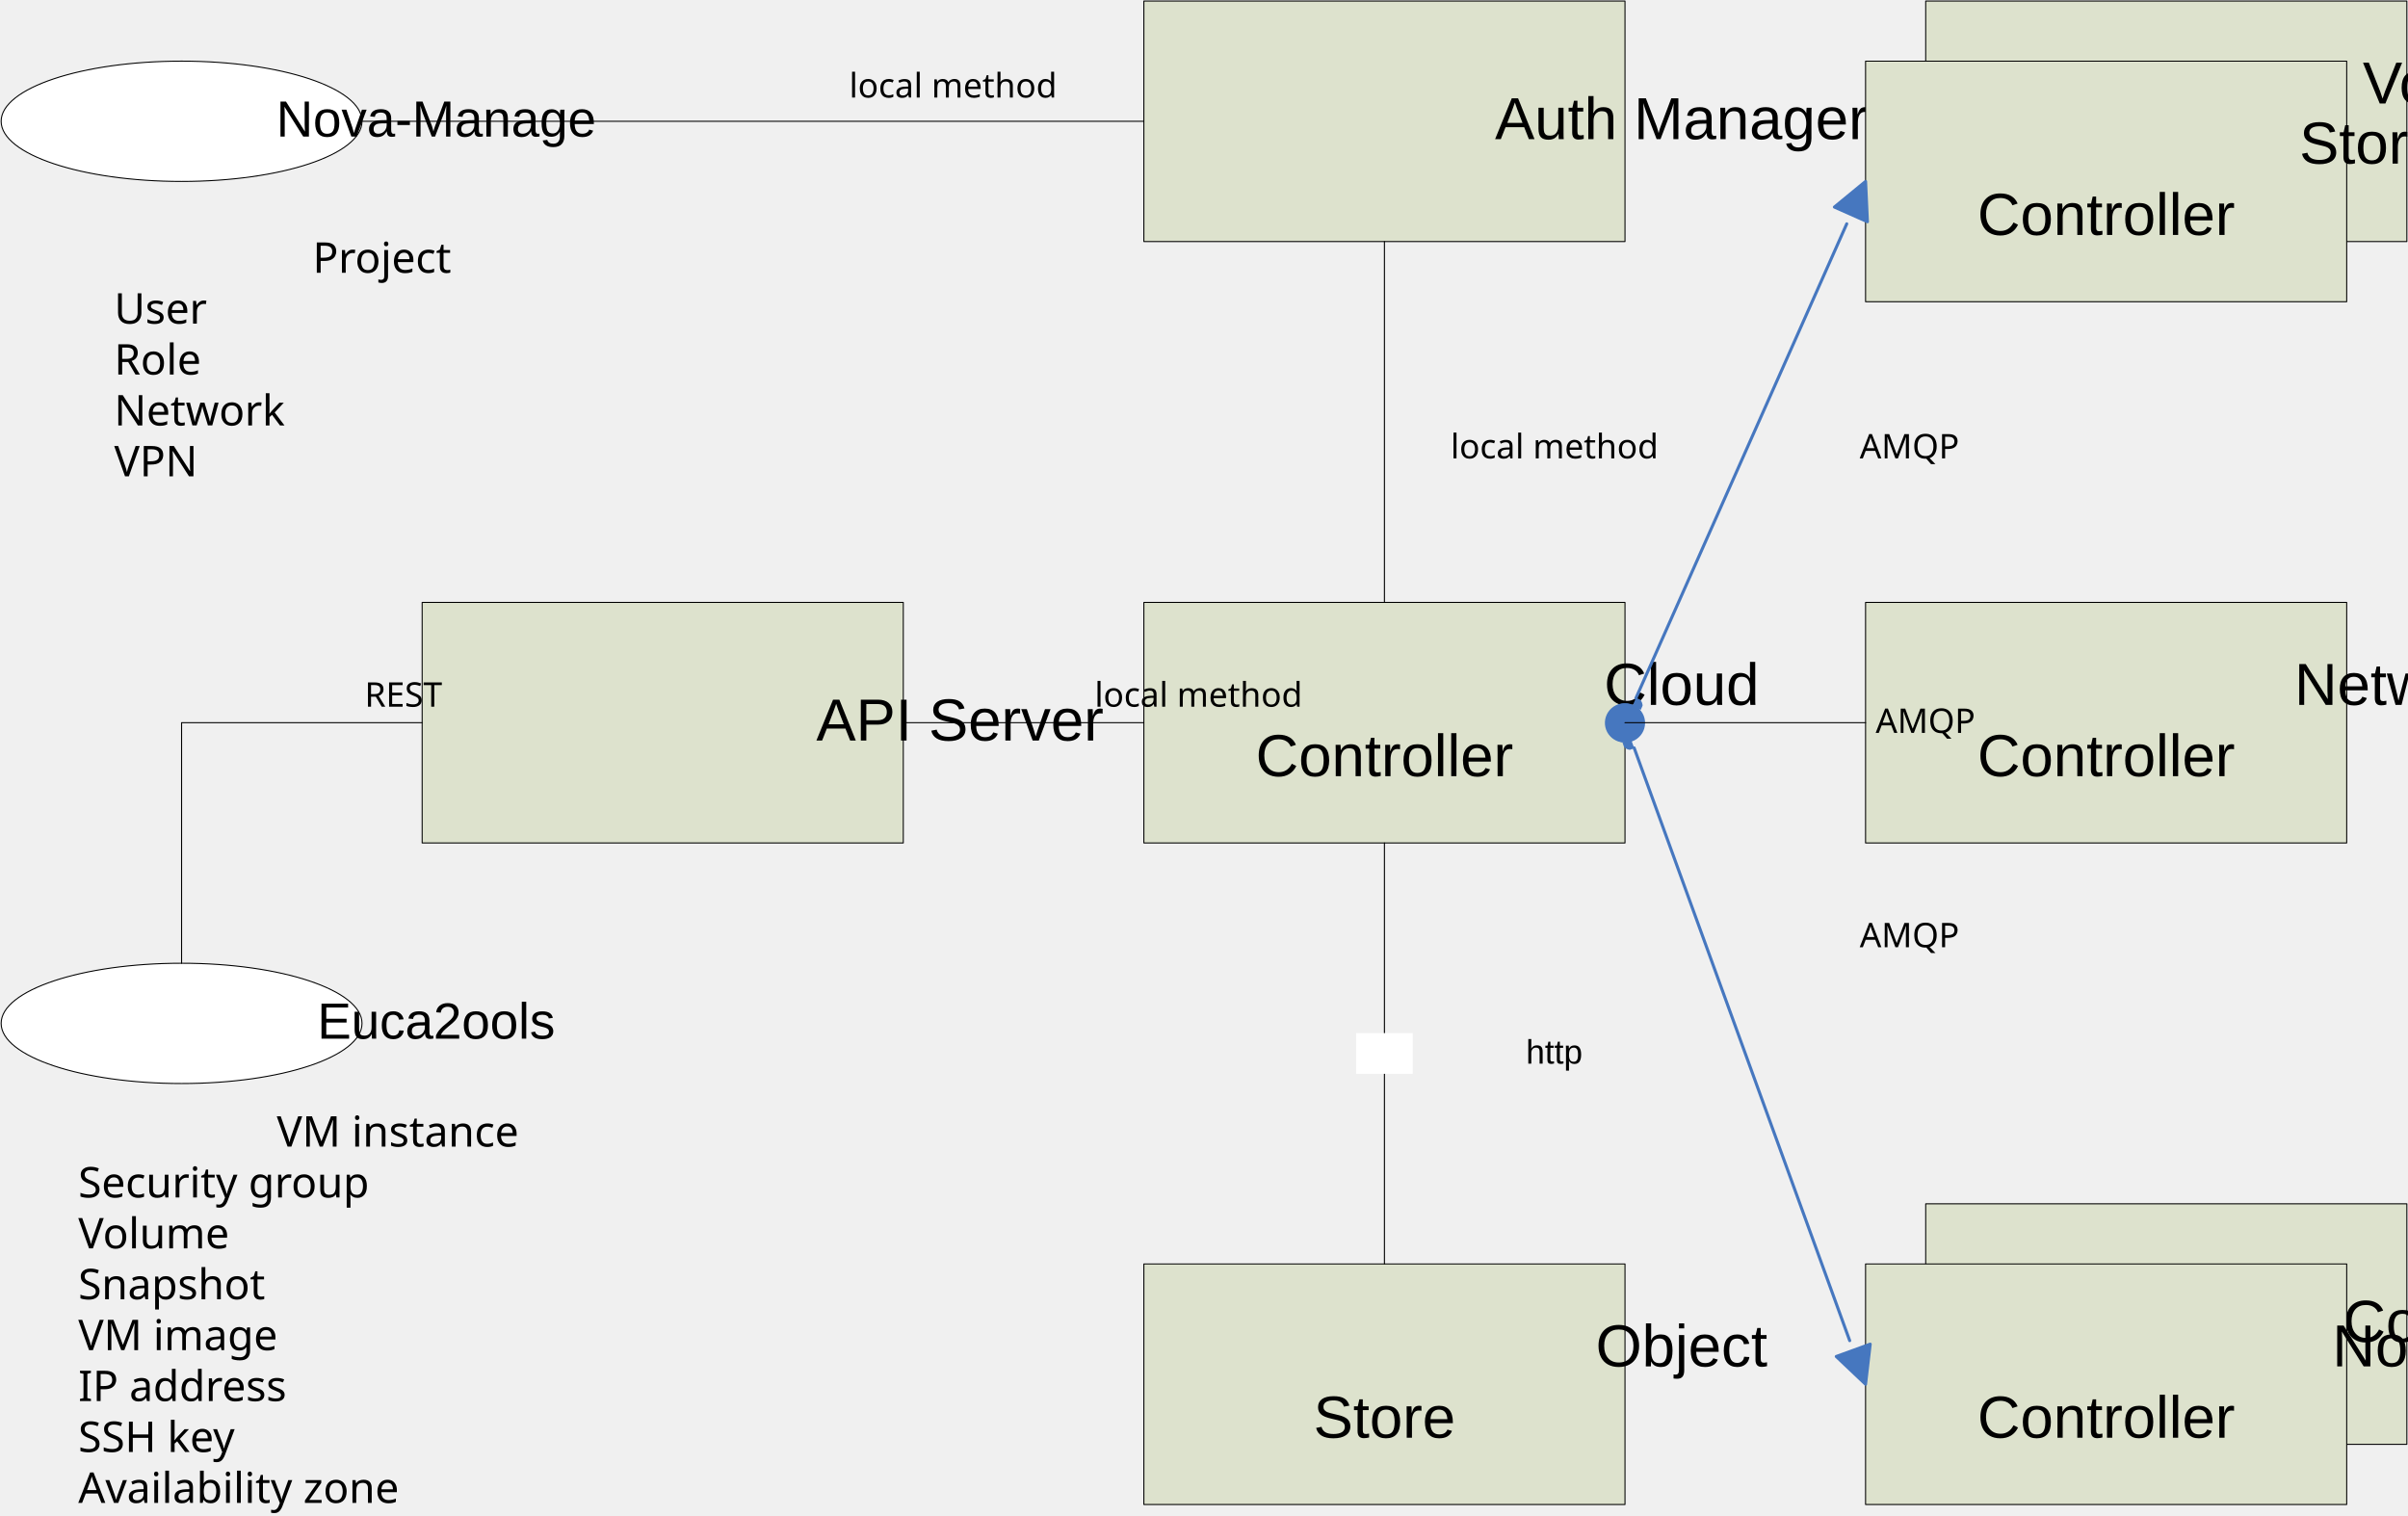
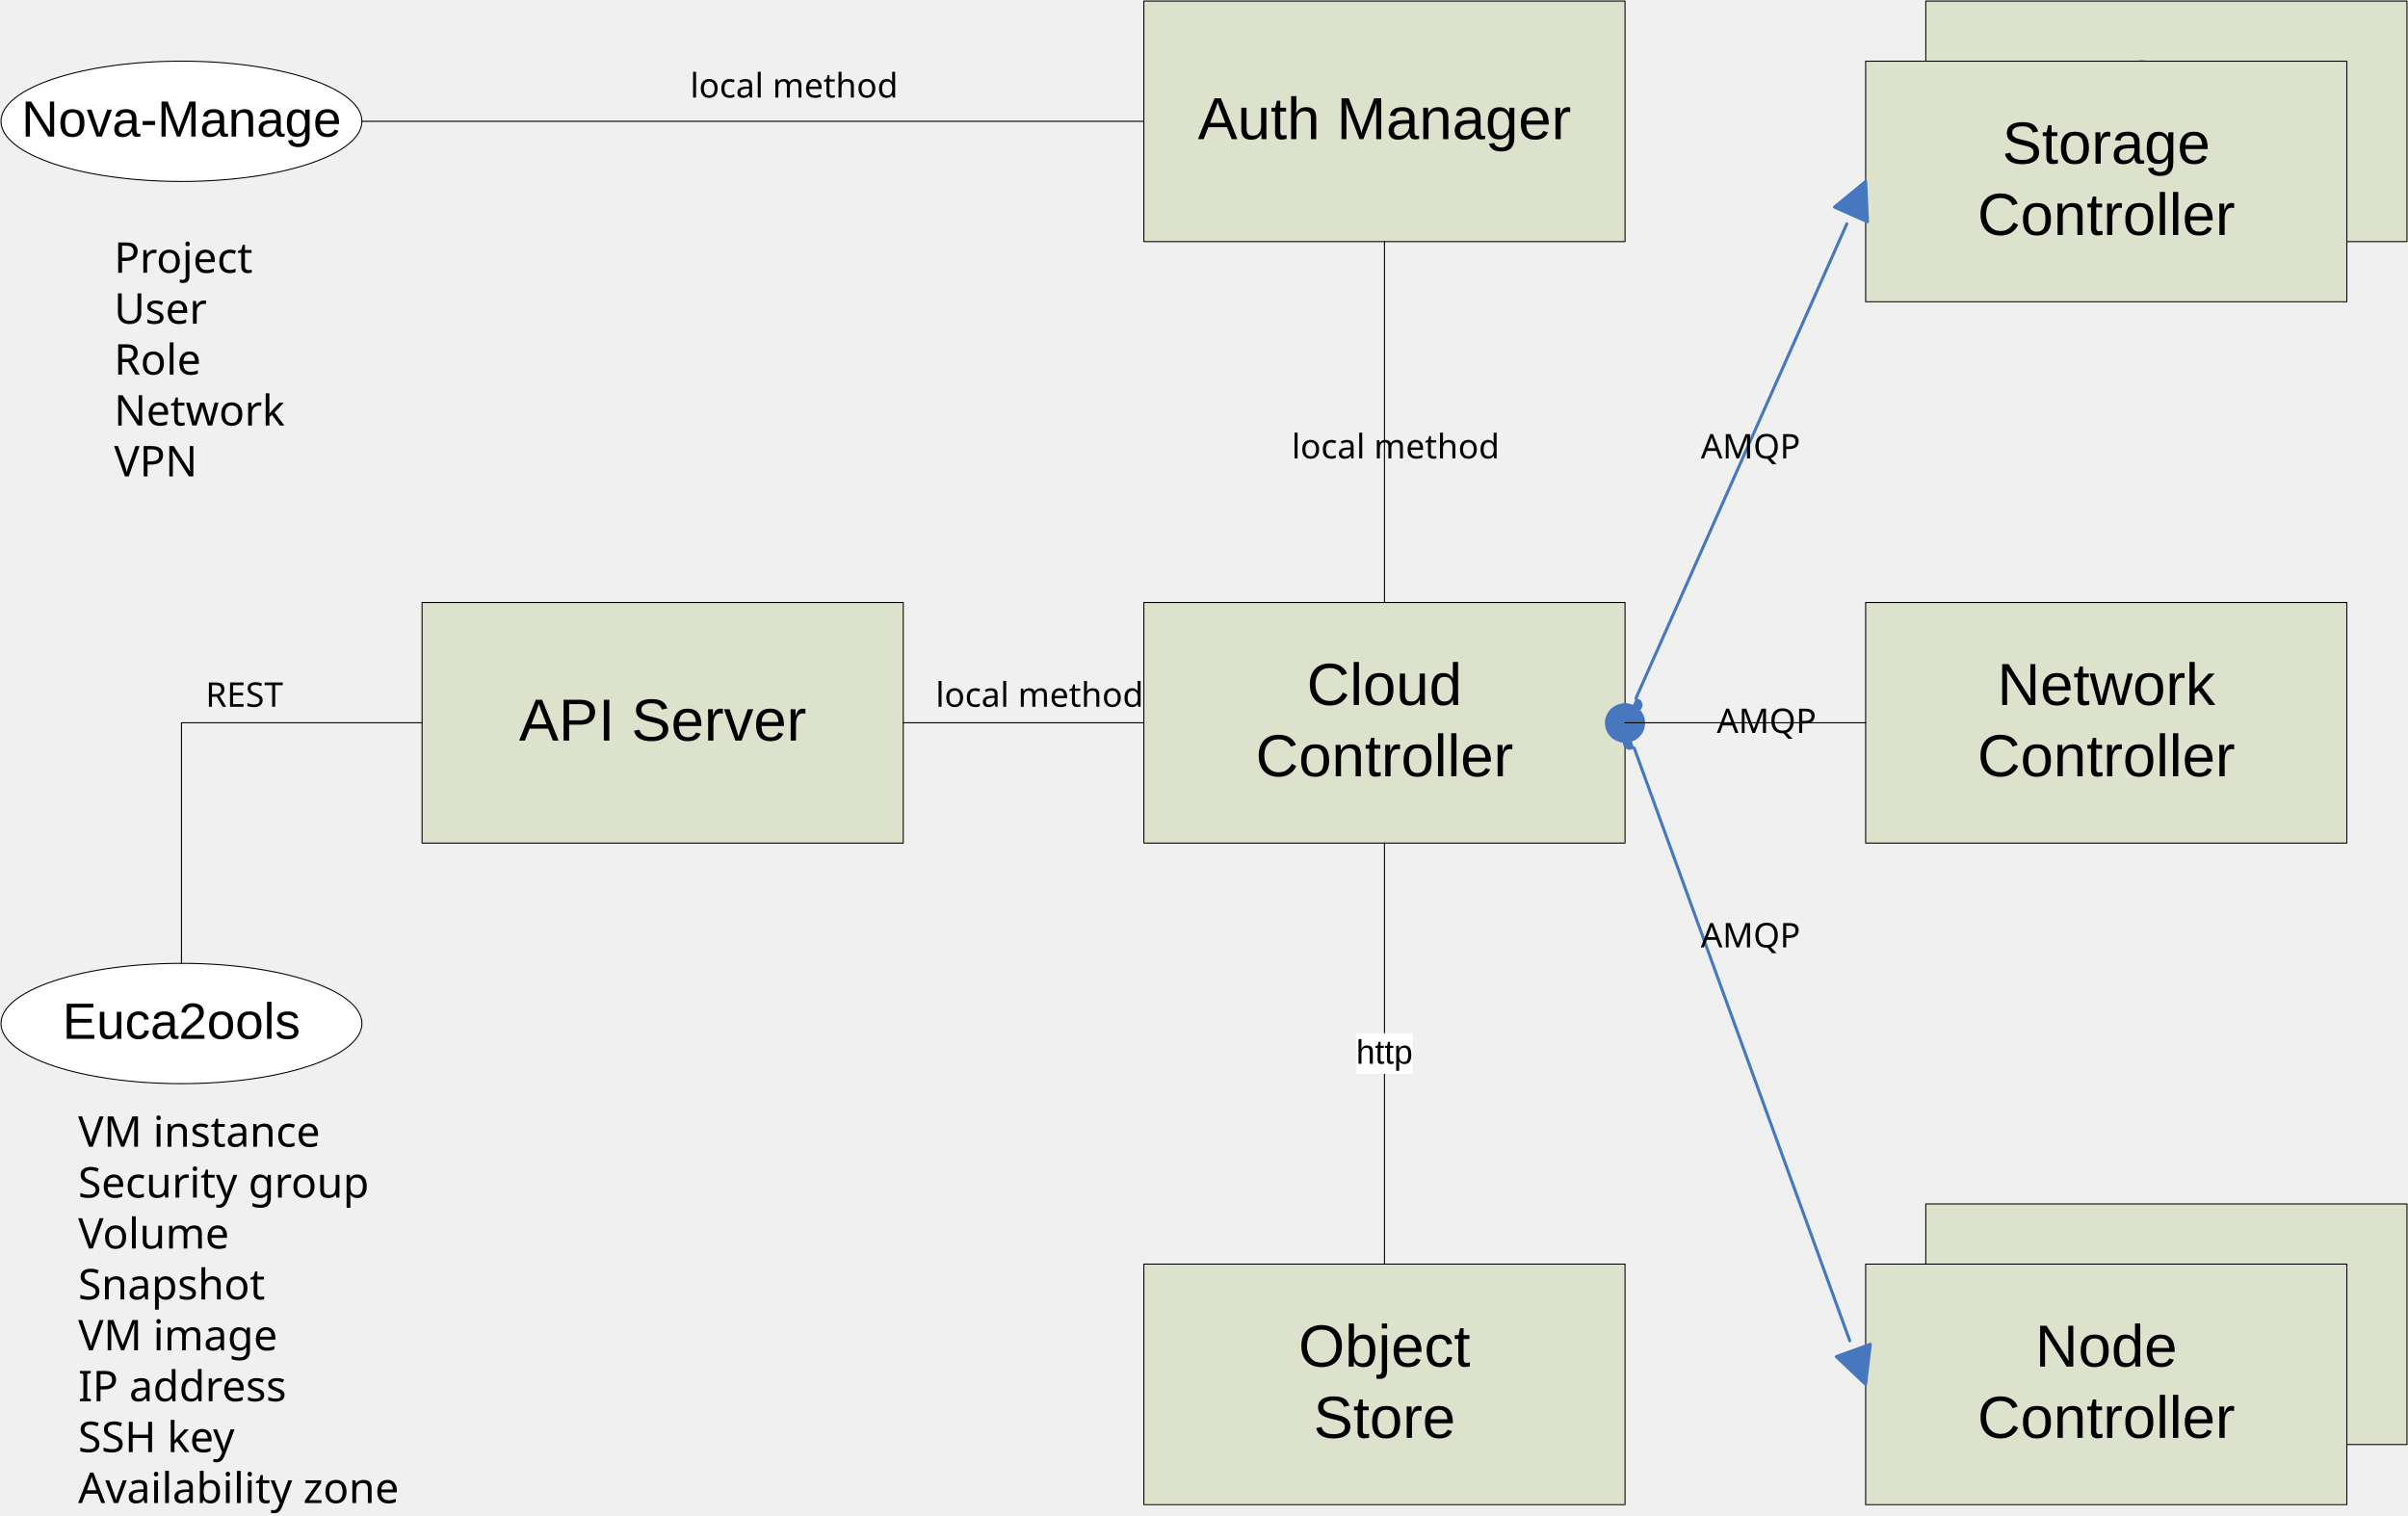
- <svg xmlns="http://www.w3.org/2000/svg" xmlns:ns1="http://schemas.microsoft.com/visio/2003/SVGExtensions/" xmlns:xlink="http://www.w3.org/1999/xlink" width="7.881in" height="4.961in" viewBox="0 0 567.409 357.217" xml:space="preserve" color-interpolation-filters="sRGB" class="st16">
-   <ns1:documentProperties ns1:langID="2057" ns1:metric="true" ns1:viewMarkup="false" />
-   <style type="text/css">
- 	
- 		.st1 {fill:#dde2cd;stroke:#000000;stroke-linecap:round;stroke-linejoin:round;stroke-width:0.24}
- 		.st2 {fill:#000000;font-family:Arial;font-size:1.167em}
- 		.st3 {font-size:1em}
- 		.st4 {stroke:#000000;stroke-linecap:round;stroke-linejoin:round;stroke-width:0.25}
- 		.st5 {fill:#ffffff;stroke:none;stroke-linecap:butt;stroke-width:7.2}
- 		.st6 {fill:#000000;font-family:Arial;font-size:0.667em}
- 		.st7 {fill:#ffffff;stroke:#000000;stroke-linecap:round;stroke-linejoin:round;stroke-width:0.24}
- 		.st8 {fill:#000000;font-family:Arial;font-size:1em}
- 		.st9 {fill:none;stroke:none;stroke-linecap:round;stroke-linejoin:round;stroke-width:0.75}
- 		.st10 {fill:#000000;font-family:Calibri;font-size:0.833em}
- 		.st11 {fill:#4677bf}
- 		.st12 {stroke:#4677bf;stroke-linecap:round;stroke-linejoin:round;stroke-width:0.72}
- 		.st13 {marker-end:url(#mrkr10-82);marker-start:url(#mrkr10-80);stroke:#4677bf;stroke-linecap:round;stroke-linejoin:round;stroke-width:0.72}
- 		.st14 {fill:#4677bf;fill-opacity:1;stroke:#4677bf;stroke-opacity:1;stroke-width:0.222}
- 		.st15 {fill:#000000;font-family:Calibri;font-size:0.667em}
- 		.st16 {fill:none;fill-rule:evenodd;font-size:12;overflow:visible;stroke-linecap:square;stroke-miterlimit:3}
- 	
- 	</style>
+ <svg xmlns="http://www.w3.org/2000/svg" xmlns:xlink="http://www.w3.org/1999/xlink" width="756.545" height="476.289" class="st16" color-interpolation-filters="sRGB" viewBox="0 0 567.409 357.217" xml:space="preserve">
+   <style type="text/css">.st1{fill:#dde2cd;stroke:#000;stroke-linecap:round;stroke-linejoin:round;stroke-width:.24}.st2{fill:#000;font-family:Arial;font-size:1.167em}.st3{font-size:1em}.st4{stroke:#000;stroke-linecap:round;stroke-linejoin:round;stroke-width:.25}.st5{fill:#fff;stroke:none;stroke-linecap:butt;stroke-width:7.2}.st6{fill:#000;font-family:Arial;font-size:.667em}.st7{fill:#fff;stroke:#000;stroke-linecap:round;stroke-linejoin:round;stroke-width:.24}.st8{fill:#000;font-family:Arial;font-size:1em}.st9{fill:none;stroke:none;stroke-linecap:round;stroke-linejoin:round;stroke-width:.75}.st10{fill:#000;font-family:Calibri;font-size:.833em}.st11{fill:#4677bf}.st12{stroke-linecap:round;stroke-linejoin:round;stroke-width:.72}.st12,.st13,.st14{stroke:#4677bf}.st13{marker-end:url(#mrkr10-82);marker-start:url(#mrkr10-80);stroke-linecap:round;stroke-linejoin:round;stroke-width:.72}.st14{fill:#4677bf;fill-opacity:1;stroke-opacity:1;stroke-width:.222}.st15{fill:#000;font-family:Calibri;font-size:.667em}.st16{fill:none;fill-rule:evenodd;font-size:12;overflow:visible;stroke-linecap:square;stroke-miterlimit:3}</style>
  <defs id="Markers">
    <g id="lend10">
-       <path d="M 0 0.75 C -0.414 0.75 -0.75 0.414 -0.75 0 -0.75 -0.414 -0.414 -0.75 0 -0.75 0.414 -0.75 0.75 -0.414 0.75 0 0.75 0.414 0.414 0.75 0 0.75 Z " style="stroke:none" />
+       <path stroke="none" d="M 0 0.75 C -0.414 0.75 -0.75 0.414 -0.75 0 -0.75 -0.414 -0.414 -0.75 0 -0.75 0.414 -0.75 0.75 -0.414 0.75 0 0.75 0.414 0.414 0.75 0 0.75 Z" />
    </g>
-     <marker id="mrkr10-80" class="st14" ns1:arrowType="10" ns1:arrowSize="2" ns1:setback="2.875" refX="2.875" orient="auto" markerUnits="strokeWidth">
-       <use xlink:href="#lend10" transform="scale(4.5) " />
+     <marker id="mrkr10-80" class="st14" markerUnits="strokeWidth" orient="auto" refX="2.875">
+       <use transform="scale(4.5)" xlink:href="#lend10" />
    </marker>
-     <marker id="mrkr10-82" class="st14" ns1:arrowType="10" ns1:arrowSize="2" ns1:setback="3.375" refX="-3.375" orient="auto" markerUnits="strokeWidth">
-       <use xlink:href="#lend10" transform="scale(-4.5,-4.5) " />
+     <marker id="mrkr10-82" class="st14" markerUnits="strokeWidth" orient="auto" refX="-3.375">
+       <use transform="scale(-4.5,-4.5)" xlink:href="#lend10" />
    </marker>
  </defs>
-   <g ns1:mID="0" ns1:index="1" ns1:groupContext="foregroundPage">
-     <ns1:pageProperties ns1:drawingScale="0.0393701" ns1:pageScale="0.0393701" ns1:drawingUnits="24" ns1:shadowOffsetX="8.50394" ns1:shadowOffsetY="-8.50394" />
-     <ns1:layer ns1:name="Connector" ns1:index="0" />
-     <g id="shape1-1" ns1:mID="1" ns1:groupContext="shape" transform="translate(453.783,-16.819)">
-       <ns1:userDefs>
-         <ns1:ud ns1:nameU="visVersion" ns1:val="VT0(11):26" />
-       </ns1:userDefs>
-       <ns1:textBlock ns1:margins="rect(4,4,4,4)" ns1:tabSpace="42.5197" />
-       <ns1:textRect cx="56.693" cy="328.87" width="113.39" height="56.693" />
-       <rect x="0" y="300.524" width="113.386" height="56.693" class="st1" />
-       <text x="28.29" y="333.07" class="st2" ns1:langID="2057">
-         <ns1:paragraph ns1:horizAlign="1" />
-         <ns1:tabList />Compute</text>
+   <g>
+     <g id="shape1-1" transform="translate(453.783,-16.819)">
+       <rect width="113.386" height="56.693" x="0" y="300.524" class="st1" />
+       <text x="28.29" y="333.07" class="st2">Compute</text>
    </g>
-     <g id="shape2-4" ns1:mID="2" ns1:groupContext="shape" transform="translate(453.783,-300.284)">
-       <ns1:userDefs>
-         <ns1:ud ns1:nameU="visVersion" ns1:val="VT0(11):26" />
-       </ns1:userDefs>
-       <ns1:textBlock ns1:margins="rect(4,4,4,4)" ns1:tabSpace="42.5197" />
-       <ns1:textRect cx="56.693" cy="328.87" width="113.39" height="56.693" />
-       <rect x="0" y="300.524" width="113.386" height="56.693" class="st1" />
-       <text x="32.96" y="324.67" class="st2" ns1:langID="2057">
-         <ns1:paragraph ns1:horizAlign="1" />
-         <ns1:tabList />Volume<ns1:newlineChar />
-         <tspan x="32.18" dy="1.2em" class="st3">Storage</tspan>
+     <g id="shape2-4" transform="translate(453.783,-300.284)">
+       <rect width="113.386" height="56.693" x="0" y="300.524" class="st1" />
+       <text x="32.96" y="324.67" class="st2">Volume<tspan x="32.18" class="st3" dy="1.2em">Storage</tspan>
      </text>
    </g>
-     <g id="shape3-8" ns1:mID="3" ns1:groupContext="shape" transform="translate(269.531,-300.284)">
-       <ns1:userDefs>
-         <ns1:ud ns1:nameU="visVersion" ns1:val="VT0(11):26" />
-       </ns1:userDefs>
-       <ns1:textBlock ns1:margins="rect(4,4,4,4)" ns1:tabSpace="42.5197" />
-       <ns1:textRect cx="56.693" cy="328.87" width="113.39" height="56.693" />
-       <rect x="0" y="300.524" width="113.386" height="56.693" class="st1" />
-       <text x="12.72" y="333.07" class="st2" ns1:langID="2057">
-         <ns1:paragraph ns1:horizAlign="1" />
-         <ns1:tabList />Auth Manager</text>
+     <g id="shape3-8" transform="translate(269.531,-300.284)">
+       <rect width="113.386" height="56.693" x="0" y="300.524" class="st1" />
+       <text x="12.72" y="333.07" class="st2">Auth Manager</text>
    </g>
-     <g id="shape4-11" ns1:mID="4" ns1:groupContext="shape" transform="translate(269.531,-158.551)">
-       <ns1:userDefs>
-         <ns1:ud ns1:nameU="visVersion" ns1:val="VT0(11):26" />
-       </ns1:userDefs>
-       <ns1:textBlock ns1:margins="rect(4,4,4,4)" ns1:tabSpace="42.5197" />
-       <ns1:textRect cx="56.693" cy="328.87" width="113.39" height="56.693" />
-       <rect x="0" y="300.524" width="113.386" height="56.693" class="st1" />
-       <text x="38.4" y="324.67" class="st2" ns1:langID="2057">
-         <ns1:paragraph ns1:horizAlign="1" />
-         <ns1:tabList />Cloud<ns1:newlineChar />
-         <tspan x="26.35" dy="1.2em" class="st3">Controller</tspan>
+     <g id="shape4-11" transform="translate(269.531,-158.551)">
+       <rect width="113.386" height="56.693" x="0" y="300.524" class="st1" />
+       <text x="38.4" y="324.67" class="st2">Cloud<tspan x="26.35" class="st3" dy="1.2em">Controller</tspan>
      </text>
    </g>
-     <g id="shape5-15" ns1:mID="5" ns1:groupContext="shape" transform="translate(99.4526,-158.551)">
-       <ns1:userDefs>
-         <ns1:ud ns1:nameU="visVersion" ns1:val="VT0(11):26" />
-       </ns1:userDefs>
-       <ns1:textBlock ns1:margins="rect(4,4,4,4)" ns1:tabSpace="42.5197" />
-       <ns1:textRect cx="56.693" cy="328.87" width="113.39" height="56.693" />
-       <rect x="0" y="300.524" width="113.386" height="56.693" class="st1" />
-       <text x="22.85" y="333.07" class="st2" ns1:langID="2057">
-         <ns1:paragraph ns1:horizAlign="1" />
-         <ns1:tabList />API Server</text>
+     <g id="shape5-15" transform="translate(99.4526,-158.551)">
+       <rect width="113.386" height="56.693" x="0" y="300.524" class="st1" />
+       <text x="22.85" y="333.07" class="st2">API Server</text>
    </g>
-     <g id="shape6-18" ns1:mID="6" ns1:groupContext="shape" transform="translate(269.531,-2.64582)">
-       <ns1:userDefs>
-         <ns1:ud ns1:nameU="visVersion" ns1:val="VT0(11):26" />
-       </ns1:userDefs>
-       <ns1:textBlock ns1:margins="rect(4,4,4,4)" ns1:tabSpace="42.5197" />
-       <ns1:textRect cx="56.693" cy="328.87" width="113.39" height="56.693" />
-       <rect x="0" y="300.524" width="113.386" height="56.693" class="st1" />
-       <text x="36.46" y="324.67" class="st2" ns1:langID="2057">
-         <ns1:paragraph ns1:horizAlign="1" />
-         <ns1:tabList />Object<ns1:newlineChar />
-         <tspan x="39.96" dy="1.2em" class="st3">Store</tspan>
+     <g id="shape6-18" transform="translate(269.531,-2.64582)">
+       <rect width="113.386" height="56.693" x="0" y="300.524" class="st1" />
+       <text x="36.46" y="324.67" class="st2">Object<tspan x="39.96" class="st3" dy="1.2em">Store</tspan>
      </text>
    </g>
-     <g id="shape7-22" ns1:mID="7" ns1:groupContext="shape" transform="translate(439.61,-2.64582)">
-       <ns1:userDefs>
-         <ns1:ud ns1:nameU="visVersion" ns1:val="VT0(11):26" />
-       </ns1:userDefs>
-       <ns1:textBlock ns1:margins="rect(4,4,4,4)" ns1:tabSpace="42.5197" />
-       <ns1:textRect cx="56.693" cy="328.87" width="113.39" height="56.693" />
-       <rect x="0" y="300.524" width="113.386" height="56.693" class="st1" />
-       <text x="39.96" y="324.67" class="st2" ns1:langID="2057">
-         <ns1:paragraph ns1:horizAlign="1" />
-         <ns1:tabList />Node<ns1:newlineChar />
-         <tspan x="26.35" dy="1.2em" class="st3">Controller</tspan>
+     <g id="shape7-22" transform="translate(439.61,-2.64582)">
+       <rect width="113.386" height="56.693" x="0" y="300.524" class="st1" />
+       <text x="39.96" y="324.67" class="st2">Node<tspan x="26.35" class="st3" dy="1.2em">Controller</tspan>
      </text>
    </g>
-     <g id="shape8-26" ns1:mID="8" ns1:groupContext="shape" ns1:layerMember="0" transform="translate(319.138,-300.284)">
+     <g id="shape8-26" transform="translate(319.138,-300.284)">
      <path d="M7.09 357.22 L7.09 442.26" class="st4" />
    </g>
-     <g id="shape9-29" ns1:mID="9" ns1:groupContext="shape" ns1:layerMember="0" transform="translate(212.838,-179.811)">
+     <g id="shape9-29" transform="translate(212.838,-179.811)">
      <path d="M0 350.13 L56.69 350.13" class="st4" />
    </g>
-     <g id="shape10-32" ns1:mID="10" ns1:groupContext="shape" ns1:layerMember="0" transform="translate(319.138,-158.551)">
-       <ns1:textBlock ns1:margins="rect(4,4,4,4)" ns1:tabSpace="42.5197" />
-       <ns1:textRect cx="7.087" cy="406.823" width="40" height="17.604" />
+     <g id="shape10-32" transform="translate(319.138,-158.551)">
      <path d="M7.09 357.22 L7.09 456.43" class="st4" />
-       <rect ns1:rectContext="textBkgnd" x="0.415" y="402.023" width="13.343" height="9.6" class="st5" />
-       <text x="0.41" y="409.22" class="st6" ns1:langID="2057">
-         <ns1:paragraph ns1:horizAlign="1" />
-         <ns1:tabList />http</text>
+       <rect width="13.343" height="9.6" x=".415" y="402.023" class="st5" />
+       <text x=".41" y="409.22" class="st6">http</text>
    </g>
-     <g id="shape11-37" ns1:mID="11" ns1:groupContext="shape" transform="translate(0.24,-314.457)">
-       <ns1:userDefs>
-         <ns1:ud ns1:nameU="visVersion" ns1:val="VT0(11):26" />
-       </ns1:userDefs>
-       <ns1:textBlock ns1:margins="rect(4,4,4,4)" ns1:tabSpace="42.5197" />
-       <ns1:textRect cx="42.52" cy="343.043" width="85.04" height="28.346" />
+     <g id="shape11-37" transform="translate(0.24,-314.457)">
      <path d="M0 343.04 A42.52 14.173 0 0 1 85.04 343.04 A42.52 14.173 0 0 1 0 343.04 Z" class="st7" />
-       <text x="4.83" y="346.64" class="st8" ns1:langID="2057">
-         <ns1:paragraph ns1:horizAlign="1" />
-         <ns1:tabList />Nova-Manage</text>
+       <text x="4.83" y="346.64" class="st8">Nova-Manage</text>
    </g>
-     <g id="shape12-40" ns1:mID="12" ns1:groupContext="shape" transform="translate(0.24,-101.858)">
-       <ns1:userDefs>
-         <ns1:ud ns1:nameU="visVersion" ns1:val="VT0(11):26" />
-       </ns1:userDefs>
-       <ns1:textBlock ns1:margins="rect(4,4,4,4)" ns1:tabSpace="42.5197" />
-       <ns1:textRect cx="42.52" cy="343.043" width="85.04" height="28.346" />
+     <g id="shape12-40" transform="translate(0.24,-101.858)">
      <path d="M0 343.04 A42.52 14.173 0 0 1 85.04 343.04 A42.52 14.173 0 0 1 0 343.04 Z" class="st7" />
-       <text x="14.5" y="346.64" class="st8" ns1:langID="2057">
-         <ns1:paragraph ns1:horizAlign="1" />
-         <ns1:tabList />Euca2ools</text>
+       <text x="14.5" y="346.64" class="st8">Euca2ools</text>
    </g>
-     <g id="shape13-43" ns1:mID="13" ns1:groupContext="shape" ns1:layerMember="0" transform="translate(85.2794,-321.543)">
+     <g id="shape13-43" transform="translate(85.2794,-321.543)">
      <path d="M0 350.13 L184.25 350.13" class="st4" />
    </g>
-     <g id="shape14-46" ns1:mID="14" ns1:groupContext="shape" ns1:layerMember="0" transform="translate(42.7597,-130.205)">
+     <g id="shape14-46" transform="translate(42.7597,-130.205)">
      <path d="M0 357.22 L0 300.52 L56.69 300.52" class="st4" />
    </g>
-     <g id="shape15-49" ns1:mID="15" ns1:groupContext="shape" transform="translate(22.8857,-254.929)">
-       <ns1:textBlock ns1:margins="rect(4,4,4,4)" ns1:tabSpace="42.5197" />
-       <ns1:textRect cx="31.197" cy="340.209" width="62.4" height="34.016" />
-       <rect x="0" y="323.201" width="62.394" height="34.016" class="st9" />
-       <text x="4" y="319.21" class="st10" ns1:langID="2057">
-         <ns1:paragraph />
-         <ns1:tabList />Project<ns1:newlineChar />
-         <tspan x="4" dy="1.2em" class="st3">User<ns1:newlineChar />
-         </tspan>
-         <tspan x="4" dy="1.2em" class="st3">Role<ns1:newlineChar />
-         </tspan>
-         <tspan x="4" dy="1.2em" class="st3">Network<ns1:newlineChar />
-         </tspan>
-         <tspan x="4" dy="1.2em" class="st3">VPN</tspan>
+     <g id="shape15-49" transform="translate(22.8857,-254.929)">
+       <rect width="62.394" height="34.016" x="0" y="323.201" class="st9" />
+       <text x="4" y="319.21" class="st10">Project<tspan x="4" class="st3" dy="1.2em">User</tspan>
+         <tspan x="4" class="st3" dy="1.2em">Role</tspan>
+         <tspan x="4" class="st3" dy="1.2em">Network</tspan>
+         <tspan x="4" class="st3" dy="1.2em">VPN</tspan>
      </text>
    </g>
-     <g id="shape16-56" ns1:mID="16" ns1:groupContext="shape" transform="translate(14.4132,-30.9923)">
-       <ns1:textBlock ns1:margins="rect(4,4,4,4)" ns1:tabSpace="42.5197" />
-       <ns1:textRect cx="42.52" cy="340.209" width="85.04" height="34.016" />
-       <rect x="0" y="323.201" width="85.039" height="34.016" class="st9" />
-       <text x="4" y="301.21" class="st10" ns1:langID="2057">
-         <ns1:paragraph />
-         <ns1:tabList />VM instance<ns1:newlineChar />
-         <tspan x="4" dy="1.2em" class="st3">Security group<ns1:newlineChar />
-         </tspan>
-         <tspan x="4" dy="1.2em" class="st3">Volume<ns1:newlineChar />
-         </tspan>
-         <tspan x="4" dy="1.2em" class="st3">Snapshot<ns1:newlineChar />
-         </tspan>
-         <tspan x="4" dy="1.2em" class="st3">VM image<ns1:newlineChar />
-         </tspan>
-         <tspan x="4" dy="1.2em" class="st3">IP address<ns1:newlineChar />
-         </tspan>
-         <tspan x="4" dy="1.2em" class="st3">SSH key<ns1:newlineChar />
-         </tspan>
-         <tspan x="4" dy="1.2em" class="st3">Availability zone</tspan>
+     <g id="shape16-56" transform="translate(14.4132,-30.9923)">
+       <rect width="85.039" height="34.016" x="0" y="323.201" class="st9" />
+       <text x="4" y="301.21" class="st10">VM instance<tspan x="4" class="st3" dy="1.2em">Security group</tspan>
+         <tspan x="4" class="st3" dy="1.2em">Volume</tspan>
+         <tspan x="4" class="st3" dy="1.2em">Snapshot</tspan>
+         <tspan x="4" class="st3" dy="1.2em">VM image</tspan>
+         <tspan x="4" class="st3" dy="1.2em">IP address</tspan>
+         <tspan x="4" class="st3" dy="1.2em">SSH key</tspan>
+         <tspan x="4" class="st3" dy="1.2em">Availability zone</tspan>
      </text>
    </g>
-     <g id="shape17-66" ns1:mID="17" ns1:groupContext="shape" transform="translate(439.61,-158.551)">
-       <ns1:userDefs>
-         <ns1:ud ns1:nameU="visVersion" ns1:val="VT0(11):26" />
-       </ns1:userDefs>
-       <ns1:textBlock ns1:margins="rect(4,4,4,4)" ns1:tabSpace="42.5197" />
-       <ns1:textRect cx="56.693" cy="328.87" width="113.39" height="56.693" />
-       <rect x="0" y="300.524" width="113.386" height="56.693" class="st1" />
-       <text x="31.02" y="324.67" class="st2" ns1:langID="2057">
-         <ns1:paragraph ns1:horizAlign="1" />
-         <ns1:tabList />Network <tspan x="26.35" dy="1.2em" class="st3">Controller</tspan>
+     <g id="shape17-66" transform="translate(439.61,-158.551)">
+       <rect width="113.386" height="56.693" x="0" y="300.524" class="st1" />
+       <text x="31.02" y="324.67" class="st2">Network <tspan x="26.35" class="st3" dy="1.2em">Controller</tspan>
      </text>
    </g>
-     <g id="shape18-70" ns1:mID="18" ns1:groupContext="shape" transform="translate(439.61,-286.11)">
-       <ns1:userDefs>
-         <ns1:ud ns1:nameU="visVersion" ns1:val="VT0(11):26" />
-       </ns1:userDefs>
-       <ns1:textBlock ns1:margins="rect(4,4,4,4)" ns1:tabSpace="42.5197" />
-       <ns1:textRect cx="56.693" cy="328.87" width="113.39" height="56.693" />
-       <rect x="0" y="300.524" width="113.386" height="56.693" class="st1" />
-       <text x="32.18" y="324.67" class="st2" ns1:langID="2057">
-         <ns1:paragraph ns1:horizAlign="1" />
-         <ns1:tabList />Storage <tspan x="26.35" dy="1.2em" class="st3">Controller</tspan>
+     <g id="shape18-70" transform="translate(439.61,-286.11)">
+       <rect width="113.386" height="56.693" x="0" y="300.524" class="st1" />
+       <text x="32.18" y="324.67" class="st2">Storage <tspan x="26.35" class="st3" dy="1.2em">Controller</tspan>
      </text>
    </g>
-     <g id="shape19-74" ns1:mID="19" ns1:groupContext="shape" transform="translate(718.627,48.2425) rotate(70.0169)">
-       <ns1:userDefs>
-         <ns1:ud ns1:nameU="ControlX" ns1:val="VT0(0.059055118110236):24" />
-         <ns1:ud ns1:nameU="Scale" ns1:val="VT0(1):26" />
-         <ns1:ud ns1:nameU="AntiScale" ns1:val="VT0(1):26" />
-         <ns1:ud ns1:nameU="visVersion" ns1:val="VT0(11):26" />
-       </ns1:userDefs>
-       <path d="M-4.25 357.22 A4.252 4.252 -180 1 0 4.25 357.22 A4.252 4.252 -180 0 0 -4.25 357.22 ZM157.39 352.96 L157.39        361.47 L165.89 357.22 L157.39 352.96 Z" class="st11" />
+     <g id="shape19-74" transform="translate(718.627,48.2425) rotate(70.0169)">
+       <path d="M-4.25 357.22 A4.252 4.252 -180 1 0 4.25 357.22 A4.252 4.252 -180 0 0 -4.25 357.22 ZM157.39 352.96 L157.39 361.47 L165.89 357.22 L157.39 352.96 Z" class="st11" />
      <path d="M-4.25 357.22 A4.252 4.252 -180 1 0 4.25 357.22 A4.252 4.252 -180 0 0 -4.25 357.22" class="st12" />
      <path d="M157.39 352.96 L157.39 361.47 L165.89 357.22 L157.39 352.96" class="st12" />
      <path d="M6.32 357.22 L6.68 357.22 L154.96 357.22" class="st13" />
    </g>
-     <g id="shape20-85" ns1:mID="20" ns1:groupContext="shape" transform="translate(56.4886,25.2394) rotate(-66.0375)">
-       <ns1:userDefs>
-         <ns1:ud ns1:nameU="ControlX" ns1:val="VT0(0.059055118110236):24" />
-         <ns1:ud ns1:nameU="Scale" ns1:val="VT0(1):26" />
-         <ns1:ud ns1:nameU="AntiScale" ns1:val="VT0(1):26" />
-         <ns1:ud ns1:nameU="visVersion" ns1:val="VT0(11):26" />
-       </ns1:userDefs>
-       <path d="M-4.25 357.22 A4.252 4.252 -180 1 0 4.25 357.22 A4.252 4.252 -180 0 0 -4.25 357.22 ZM131.09 352.96 L131.09        361.47 L139.59 357.22 L131.09 352.96 Z" class="st11" />
+     <g id="shape20-85" transform="translate(56.4886,25.2394) rotate(-66.0375)">
+       <path d="M-4.25 357.22 A4.252 4.252 -180 1 0 4.25 357.22 A4.252 4.252 -180 0 0 -4.25 357.22 ZM131.09 352.96 L131.09 361.47 L139.59 357.22 L131.09 352.96 Z" class="st11" />
      <path d="M-4.25 357.22 A4.252 4.252 -180 1 0 4.25 357.22 A4.252 4.252 -180 0 0 -4.25 357.22" class="st12" />
      <path d="M131.09 352.96 L131.09 361.47 L139.59 357.22 L131.09 352.96" class="st12" />
      <path d="M6.32 357.22 L6.68 357.22 L128.66 357.22" class="st13" />
    </g>
-     <g id="shape21-94" ns1:mID="21" ns1:groupContext="shape" ns1:layerMember="0" transform="translate(382.917,-179.811)">
+     <g id="shape21-94" transform="translate(382.917,-179.811)">
      <path d="M0 350.13 L56.69 350.13" class="st4" />
    </g>
-     <g id="shape22-97" ns1:mID="22" ns1:groupContext="shape" transform="translate(386.681,-128.378)">
-       <ns1:textBlock ns1:margins="rect(4,4,4,4)" ns1:tabSpace="42.5197" />
-       <ns1:textRect cx="24.583" cy="349.217" width="49.17" height="16" />
-       <rect x="0" y="341.217" width="49.165" height="16" class="st9" />
-       <text x="14.09" y="351.62" class="st15" ns1:langID="2057">
-         <ns1:paragraph ns1:horizAlign="1" />
-         <ns1:tabList />AMQP</text>
+     <g id="shape22-97" transform="translate(386.681,-128.378)">
+       <rect width="49.165" height="16" x="0" y="341.217" class="st9" />
+       <text x="14.09" y="351.62" class="st15">AMQP</text>
    </g>
-     <g id="shape23-100" ns1:mID="23" ns1:groupContext="shape" transform="translate(383.492,-243.591)">
-       <ns1:textBlock ns1:margins="rect(4,4,4,4)" ns1:tabSpace="42.5197" />
-       <ns1:textRect cx="27.772" cy="349.217" width="55.55" height="16" />
-       <rect x="0" y="341.217" width="55.543" height="16" class="st9" />
-       <text x="17.28" y="351.62" class="st15" ns1:langID="2057">
-         <ns1:paragraph ns1:horizAlign="1" />
-         <ns1:tabList />AMQP</text>
+     <g id="shape23-100" transform="translate(383.492,-243.591)">
+       <rect width="55.543" height="16" x="0" y="341.217" class="st9" />
+       <text x="17.28" y="351.62" class="st15">AMQP</text>
    </g>
-     <g id="shape24-103" ns1:mID="24" ns1:groupContext="shape" transform="translate(390.445,-178.898)">
-       <ns1:textBlock ns1:margins="rect(4,4,4,4)" ns1:tabSpace="42.5197" />
-       <ns1:textRect cx="24.583" cy="349.217" width="49.17" height="16" />
-       <rect x="0" y="341.217" width="49.165" height="16" class="st9" />
-       <text x="14.09" y="351.62" class="st15" ns1:langID="2057">
-         <ns1:paragraph ns1:horizAlign="1" />
-         <ns1:tabList />AMQP</text>
+     <g id="shape24-103" transform="translate(390.445,-178.898)">
+       <rect width="49.165" height="16" x="0" y="341.217" class="st9" />
+       <text x="14.09" y="351.62" class="st15">AMQP</text>
    </g>
-     <g id="shape25-106" ns1:mID="25" ns1:groupContext="shape" transform="translate(28.5865,-185.071)">
-       <ns1:textBlock ns1:margins="rect(4,4,4,4)" ns1:tabSpace="42.5197" />
-       <ns1:textRect cx="27.772" cy="349.217" width="55.55" height="16" />
-       <rect x="0" y="341.217" width="55.543" height="16" class="st9" />
-       <text x="19.86" y="351.62" class="st15" ns1:langID="2057">
-         <ns1:paragraph ns1:horizAlign="1" />
-         <ns1:tabList />REST</text>
+     <g id="shape25-106" transform="translate(28.5865,-185.071)">
+       <rect width="55.543" height="16" x="0" y="341.217" class="st9" />
+       <text x="19.86" y="351.62" class="st15">REST</text>
    </g>
-     <g id="shape26-109" ns1:mID="26" ns1:groupContext="shape" transform="translate(156.146,-328.63)">
-       <ns1:textBlock ns1:margins="rect(4,4,4,4)" ns1:tabSpace="42.5197" />
-       <ns1:textRect cx="27.772" cy="349.217" width="55.55" height="16" />
-       <rect x="0" y="341.217" width="55.543" height="16" class="st9" />
-       <text x="6.48" y="351.62" class="st15" ns1:langID="2057">
-         <ns1:paragraph ns1:horizAlign="1" />
-         <ns1:tabList />local method</text>
+     <g id="shape26-109" transform="translate(156.146,-328.63)">
+       <rect width="55.543" height="16" x="0" y="341.217" class="st9" />
+       <text x="6.48" y="351.62" class="st15">local method</text>
    </g>
-     <g id="shape27-112" ns1:mID="27" ns1:groupContext="shape" transform="translate(297.878,-243.591)">
-       <ns1:textBlock ns1:margins="rect(4,4,4,4)" ns1:tabSpace="42.5197" />
-       <ns1:textRect cx="27.772" cy="349.217" width="55.55" height="16" />
-       <rect x="0" y="341.217" width="55.543" height="16" class="st9" />
-       <text x="6.48" y="351.62" class="st15" ns1:langID="2057">
-         <ns1:paragraph ns1:horizAlign="1" />
-         <ns1:tabList />local method</text>
+     <g id="shape27-112" transform="translate(297.878,-243.591)">
+       <rect width="55.543" height="16" x="0" y="341.217" class="st9" />
+       <text x="6.48" y="351.62" class="st15">local method</text>
    </g>
-     <g id="shape28-115" ns1:mID="28" ns1:groupContext="shape" transform="translate(213.988,-185.071)">
-       <ns1:textBlock ns1:margins="rect(4,4,4,4)" ns1:tabSpace="42.5197" />
-       <ns1:textRect cx="27.772" cy="349.217" width="55.55" height="16" />
-       <rect x="0" y="341.217" width="55.543" height="16" class="st9" />
-       <text x="6.48" y="351.62" class="st15" ns1:langID="2057">
-         <ns1:paragraph ns1:horizAlign="1" />
-         <ns1:tabList />local method</text>
+     <g id="shape28-115" transform="translate(213.988,-185.071)">
+       <rect width="55.543" height="16" x="0" y="341.217" class="st9" />
+       <text x="6.48" y="351.62" class="st15">local method</text>
    </g>
  </g>
</svg>
